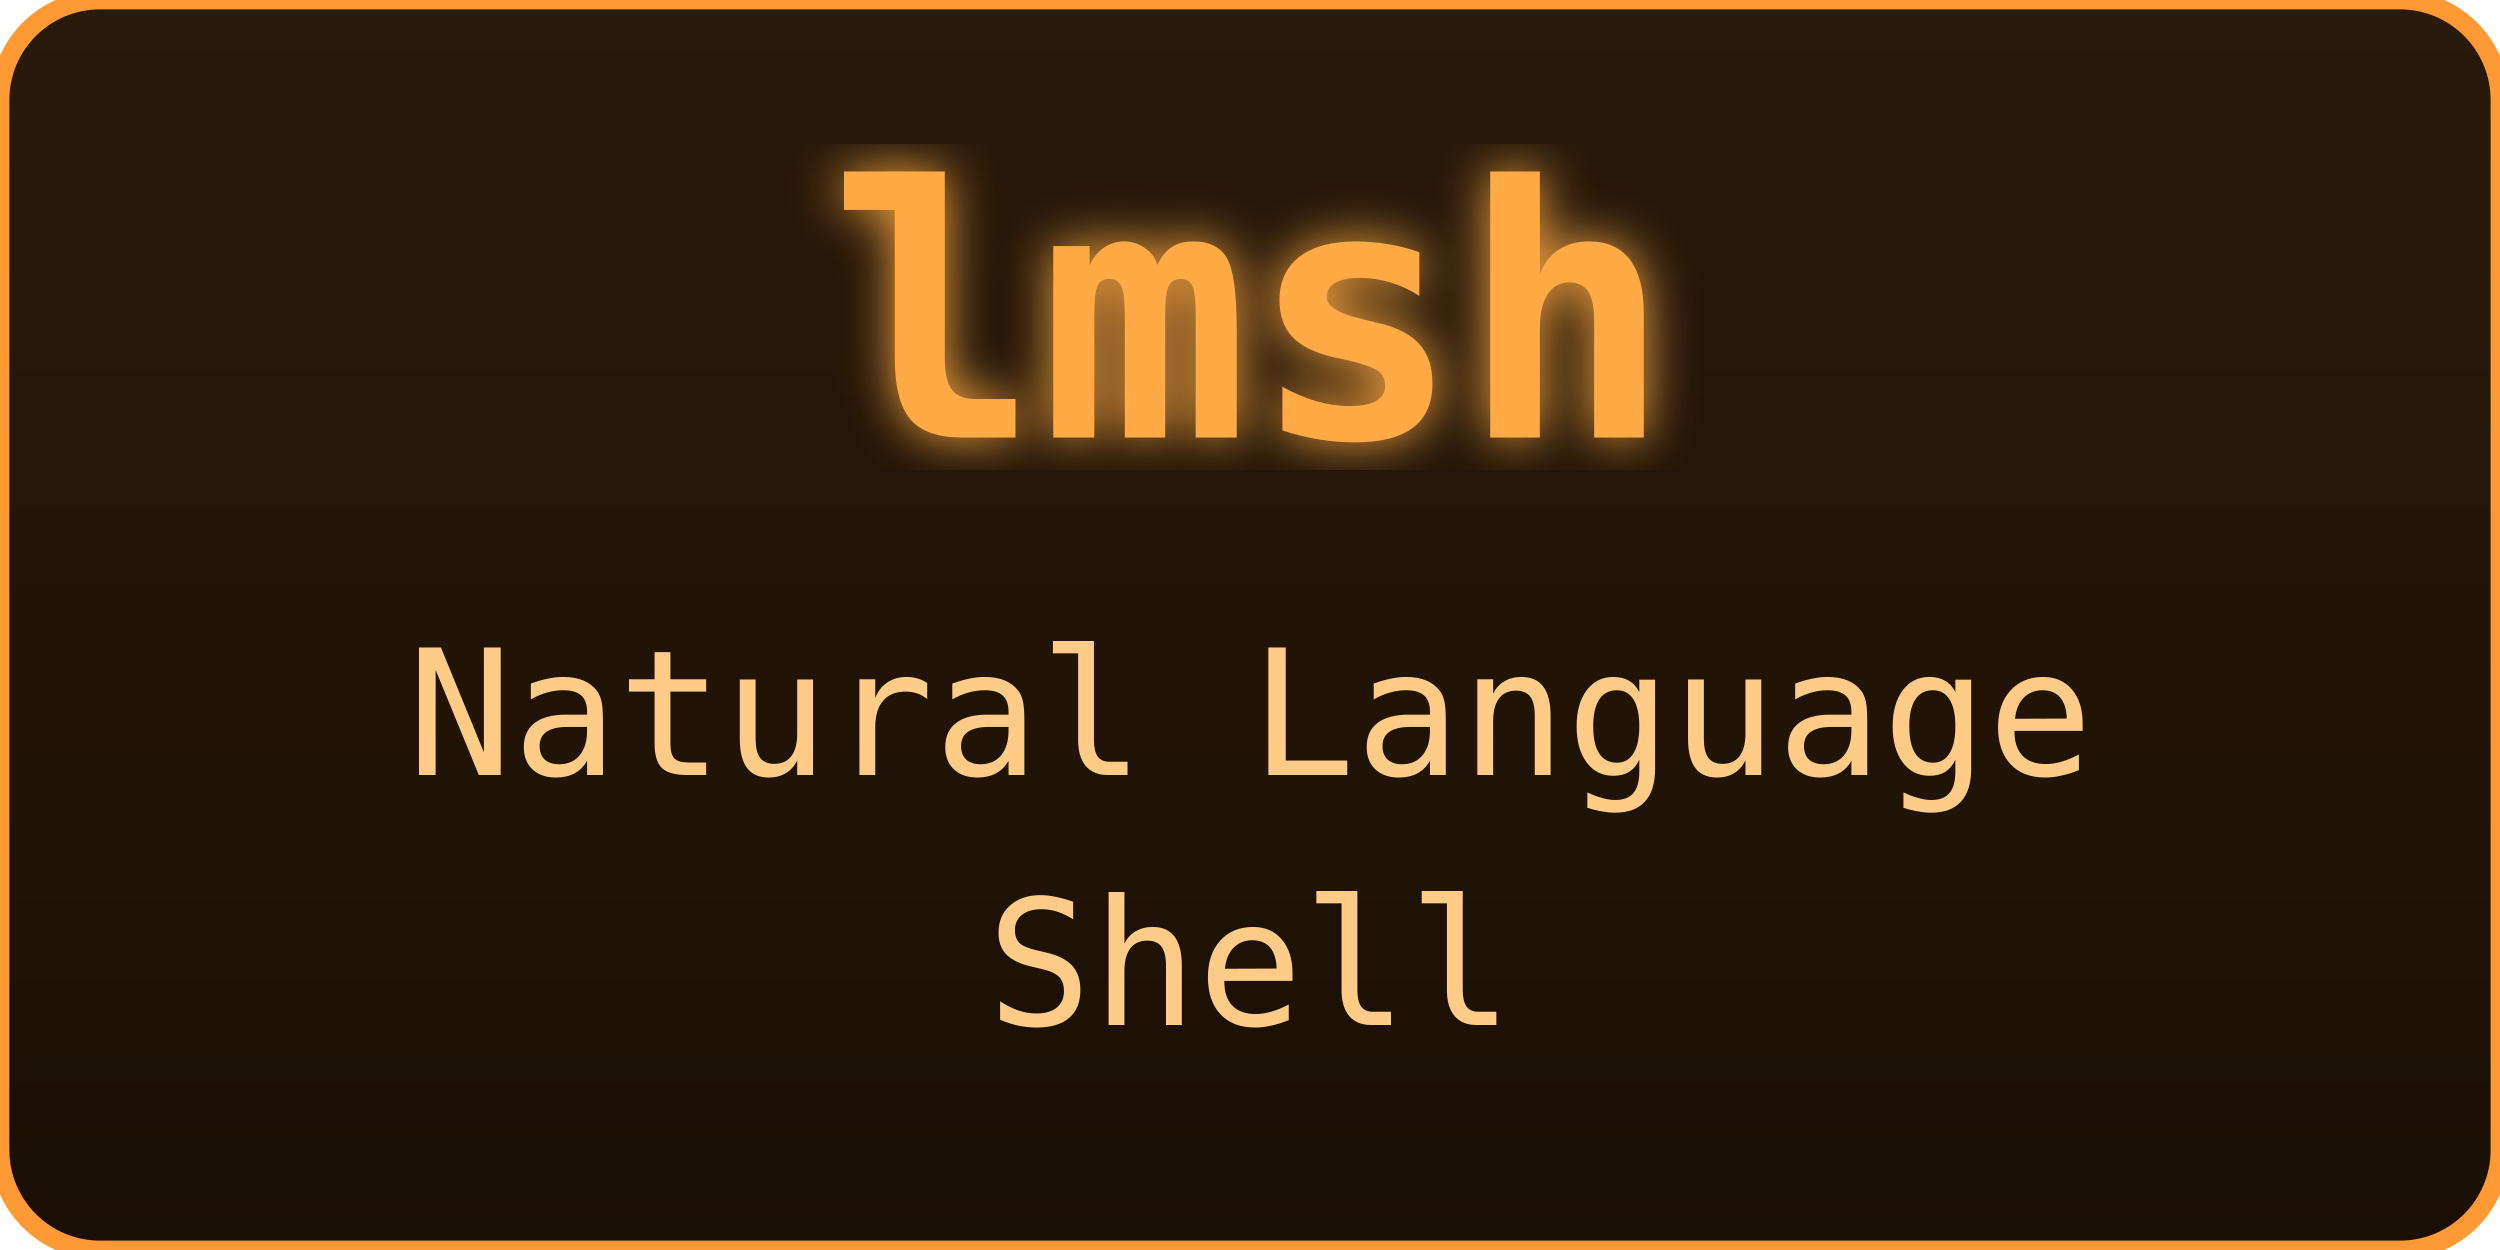
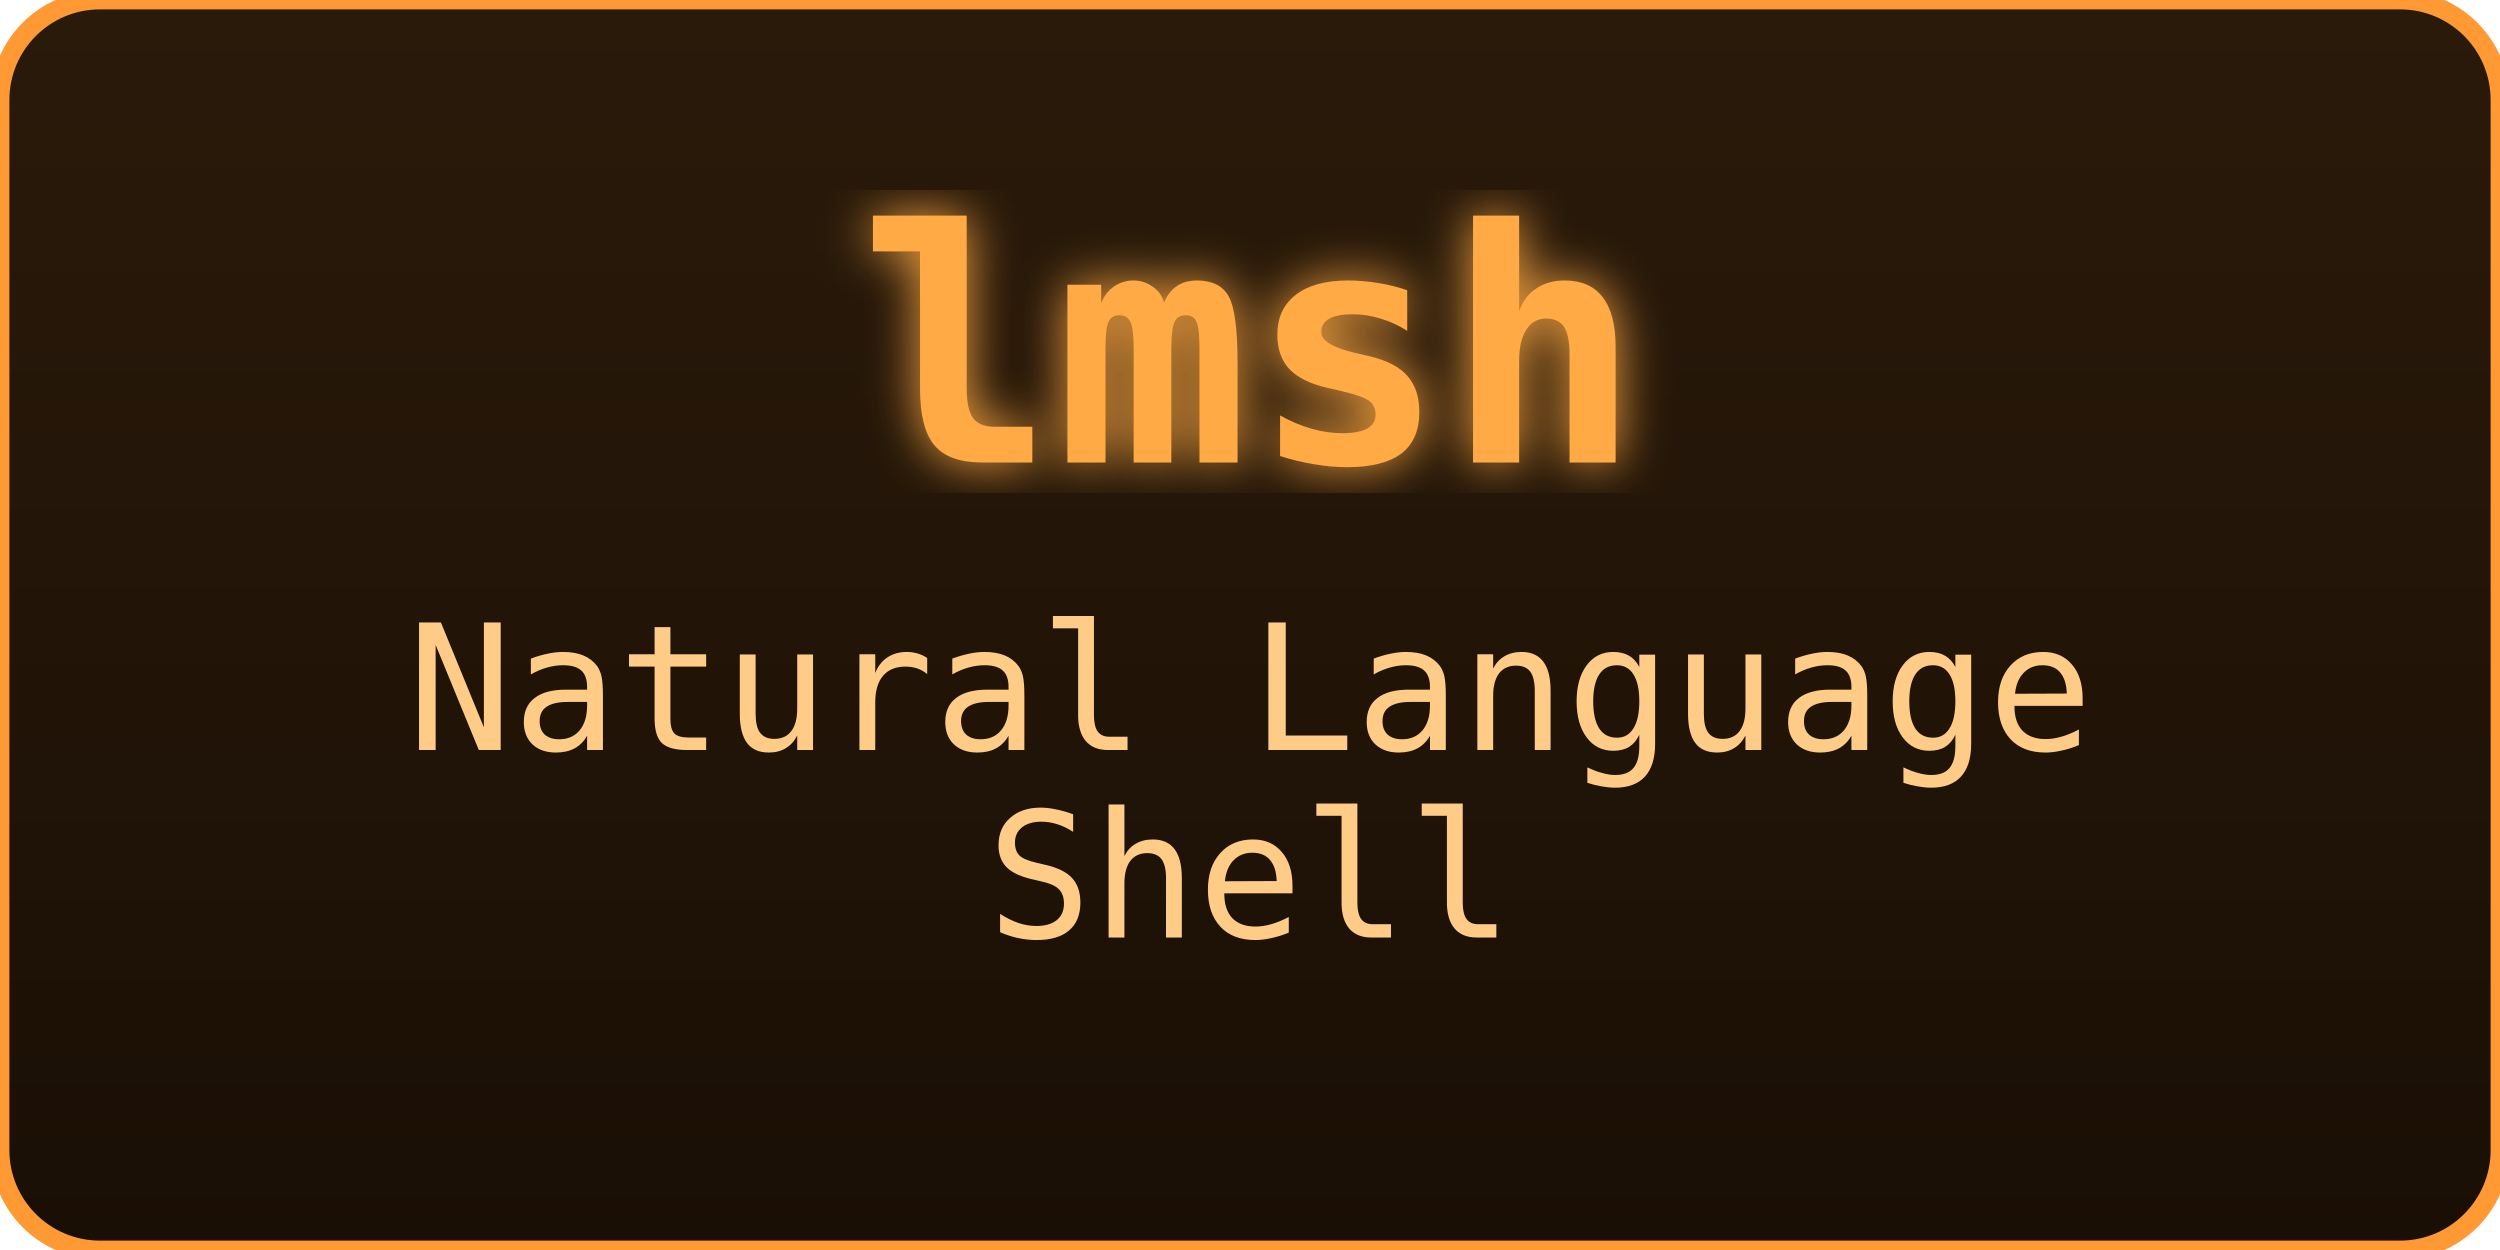
- <svg xmlns="http://www.w3.org/2000/svg" width="200" height="100" viewBox="0 0 200 100">
+ <svg xmlns="http://www.w3.org/2000/svg" width="200" height="100">
  <defs>
    <filter id="glow">
      <feGaussianBlur stdDeviation="2" result="coloredBlur" />
      <feMerge>
        <feMergeNode in="coloredBlur" />
        <feMergeNode in="SourceGraphic" />
      </feMerge>
    </filter>
    <linearGradient id="bg" x1="0%" y1="0%" x2="0%" y2="100%">
      <stop offset="0%" style="stop-color:#2a1a0a" />
      <stop offset="100%" style="stop-color:#1a0f05" />
    </linearGradient>
  </defs>
  <rect width="200" height="100" rx="8" fill="url(#bg)" stroke="#ff9933" stroke-width="1.5" />
-   <text x="100" y="35" font-family="monospace" font-size="28" font-weight="bold" fill="#ffaa44" text-anchor="middle" filter="url(#glow)">lmsh</text>
-   <text x="100" y="62" font-family="monospace" font-size="14" fill="#ffcc88" text-anchor="middle">Natural Language</text>
-   <text x="100" y="82" font-family="monospace" font-size="14" fill="#ffcc88" text-anchor="middle">Shell</text>
+   <text x="100" y="37" font-family="monospace" font-size="26" font-weight="bold" fill="#ffaa44" text-anchor="middle" filter="url(#glow)">lmsh</text>
+   <text x="100" y="60" font-family="monospace" font-size="14" fill="#ffcc88" text-anchor="middle">Natural Language</text>
+   <text x="100" y="75" font-family="monospace" font-size="14" fill="#ffcc88" text-anchor="middle">Shell</text>
</svg>
